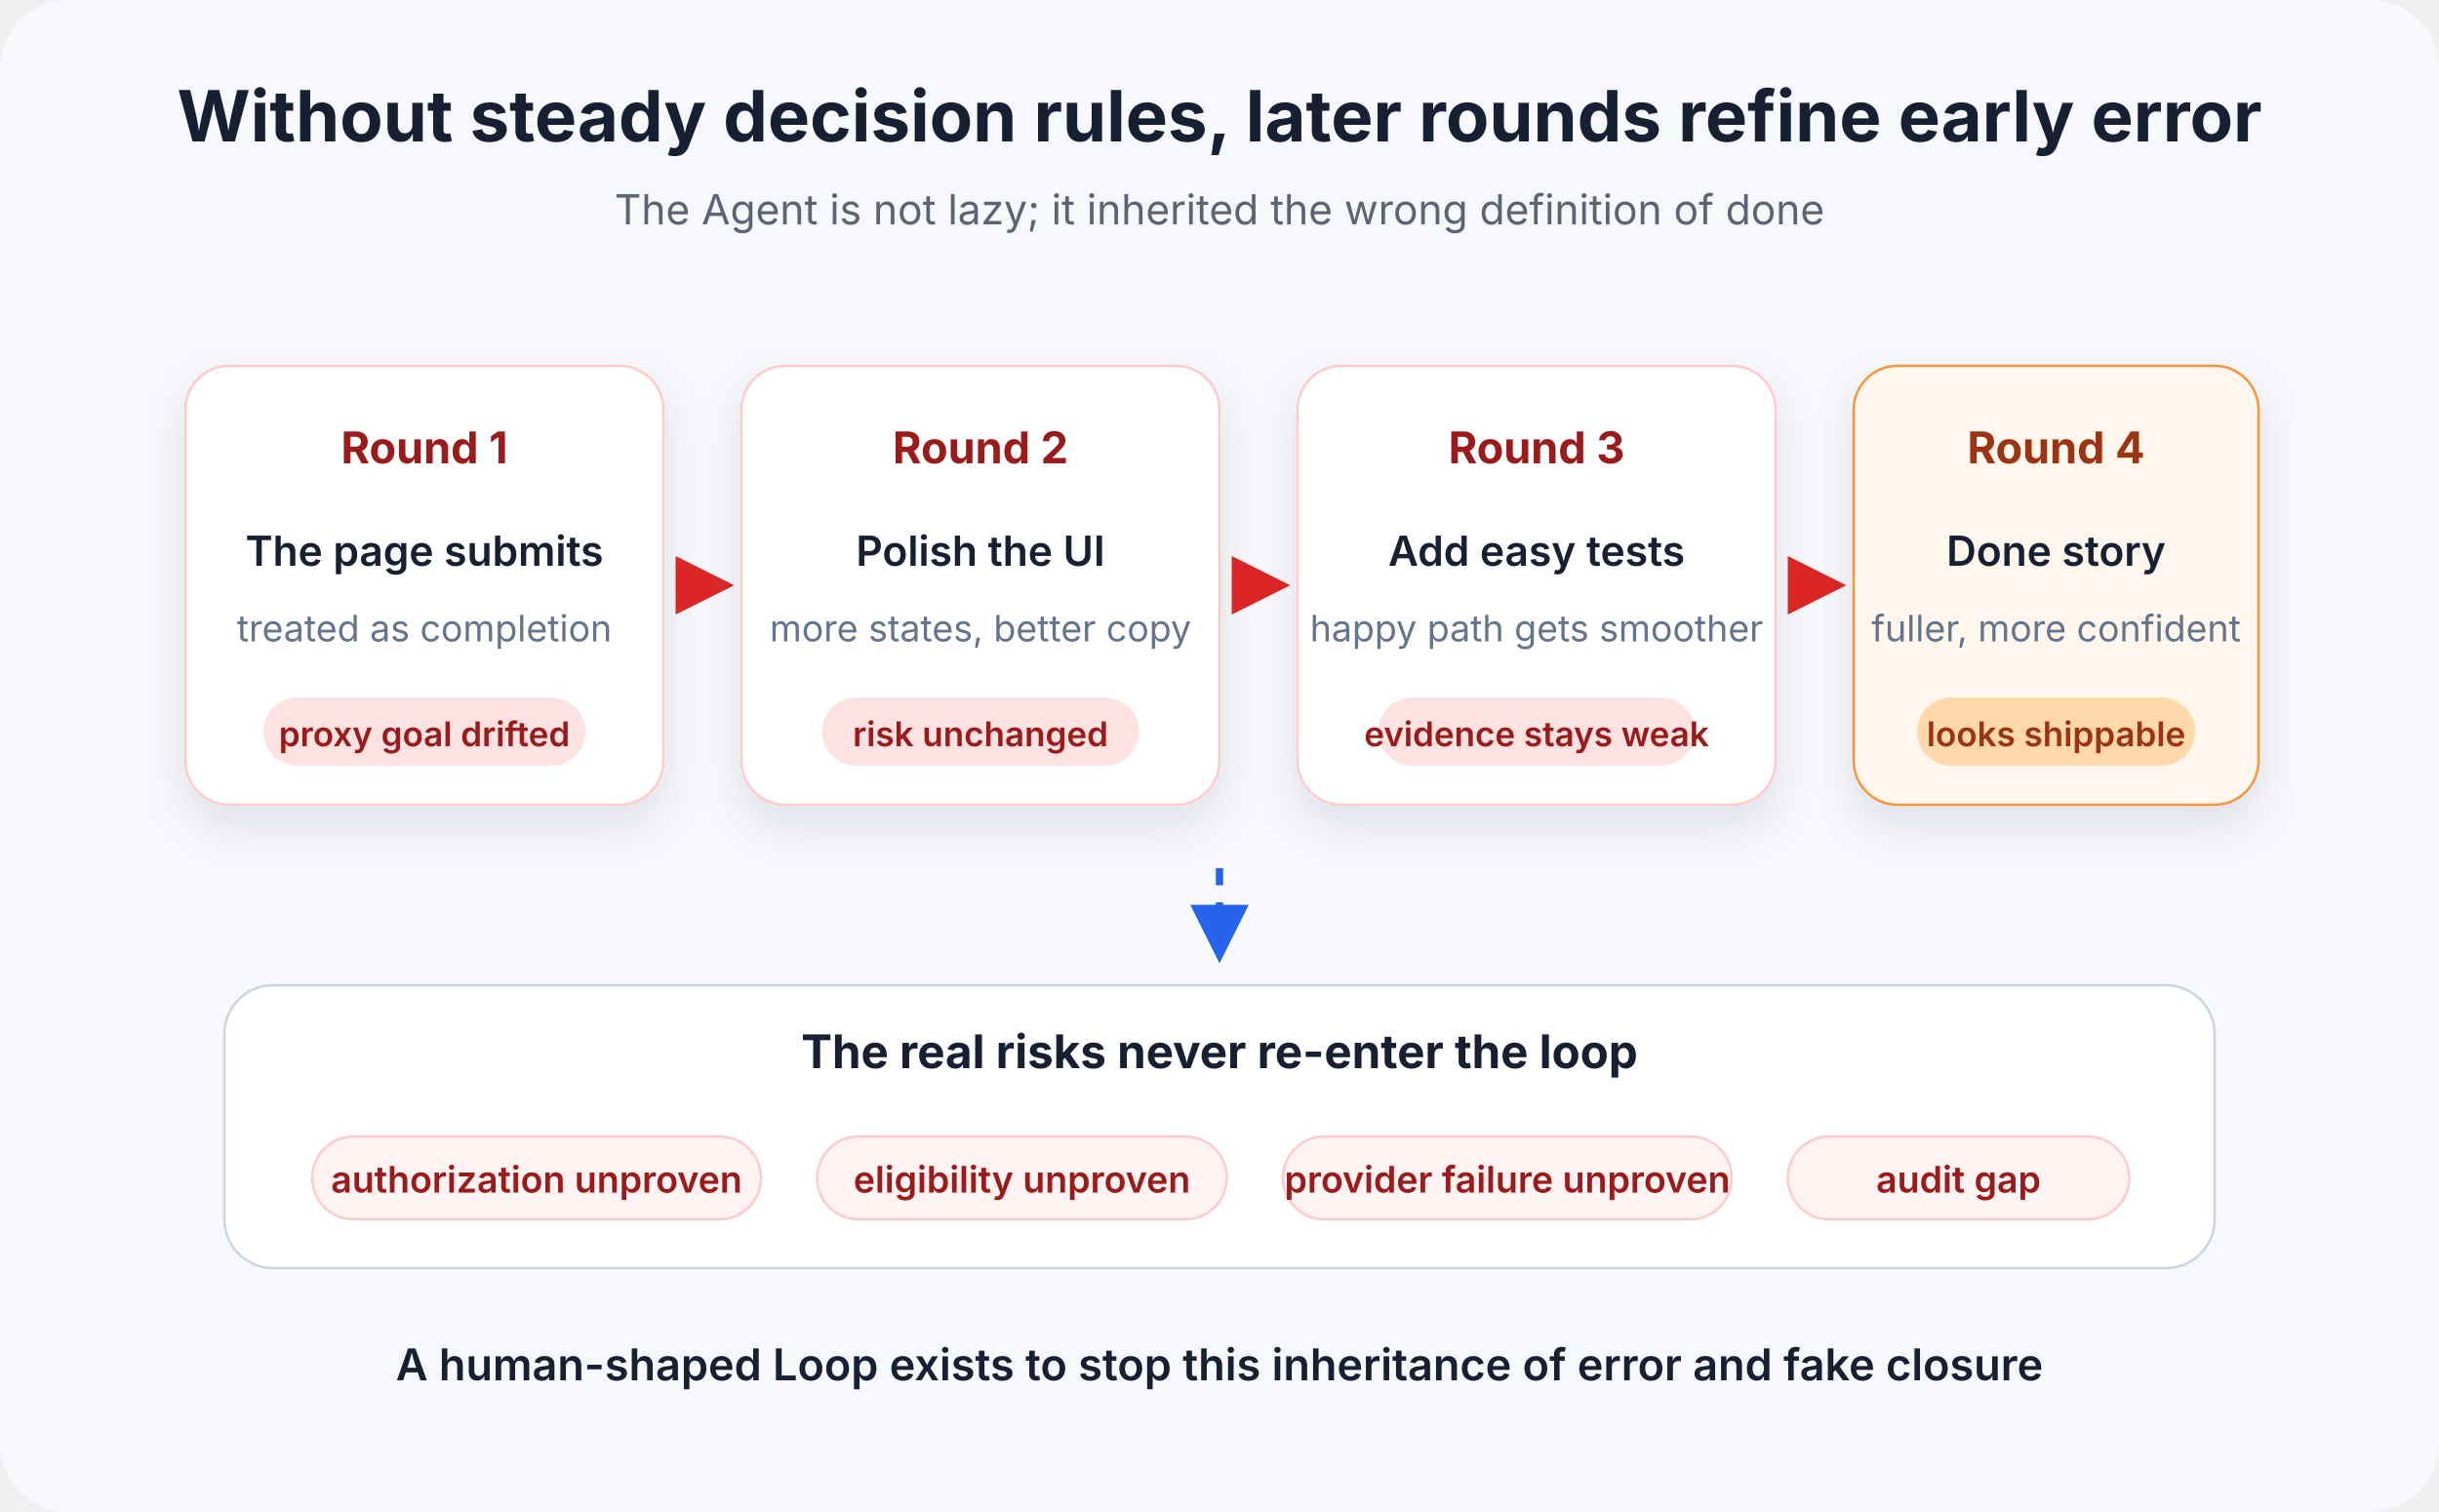
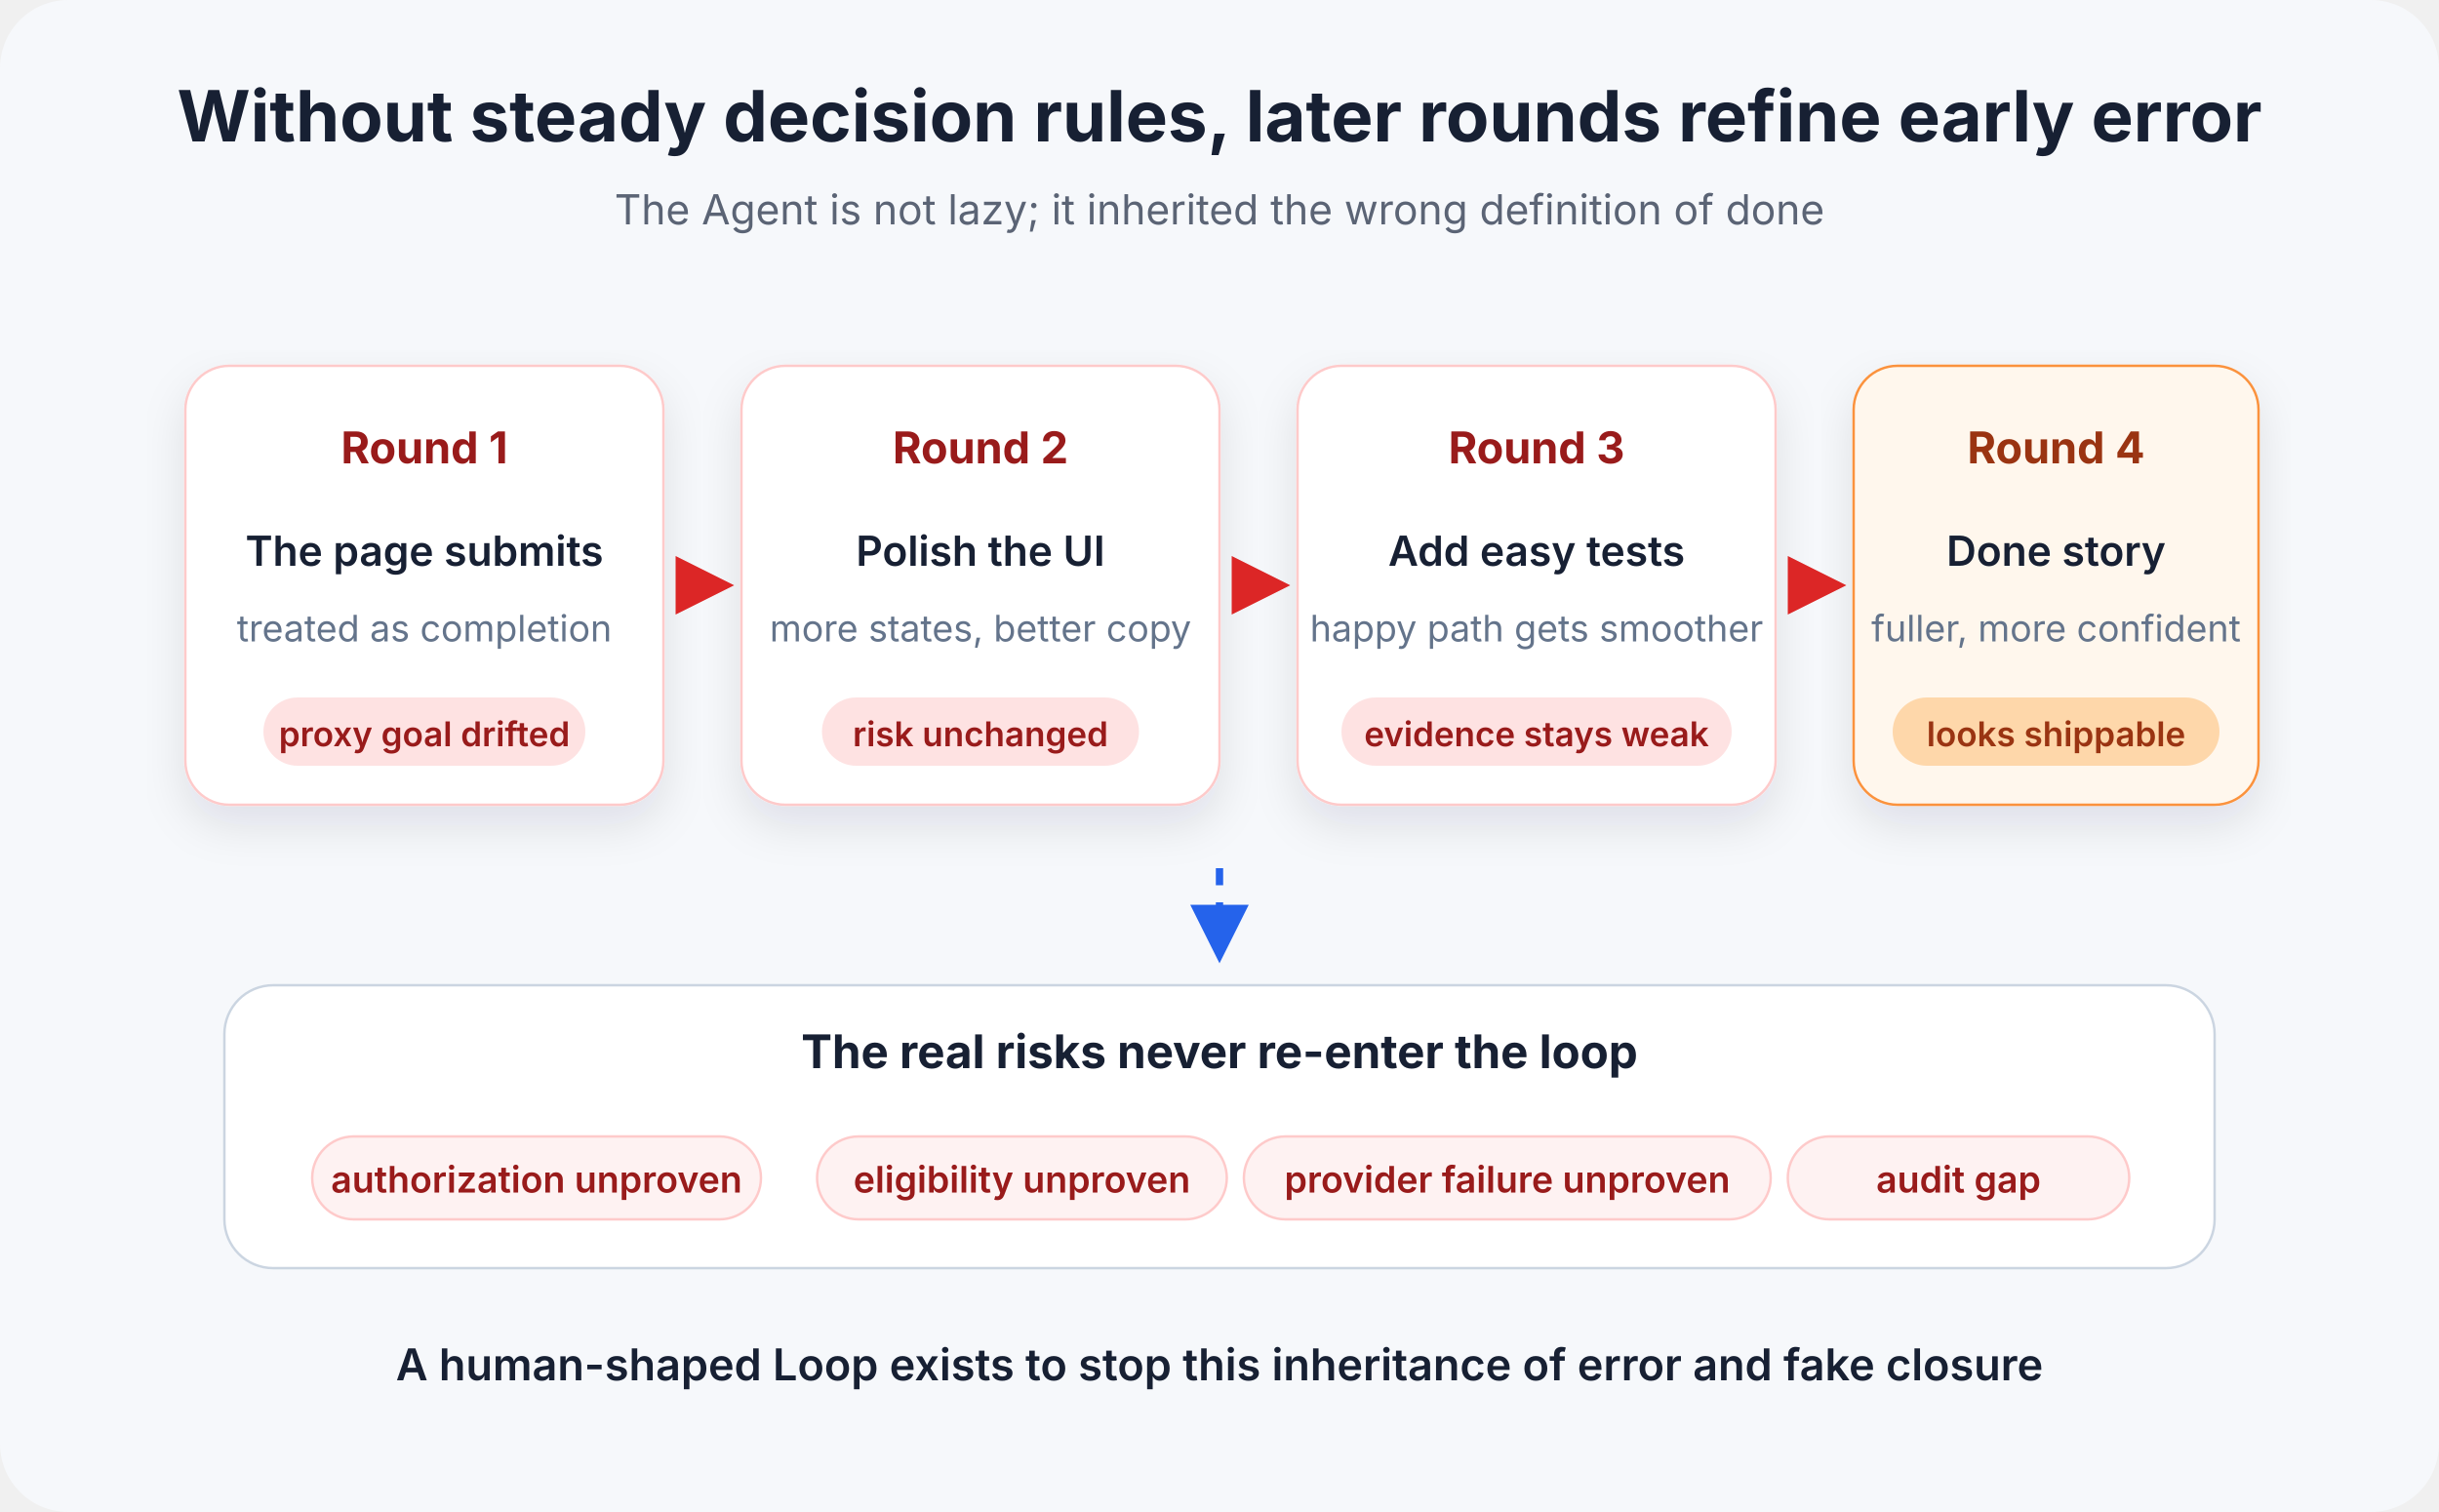
<svg xmlns="http://www.w3.org/2000/svg" width="1000" height="620" viewBox="0 0 1000 620" role="img" aria-labelledby="title desc">
  <defs>
    <marker id="arrow-red" markerWidth="12" markerHeight="12" refX="9" refY="6" orient="auto">
      <path d="M2 2 L10 6 L2 10 Z" fill="#dc2626" />
    </marker>
    <marker id="arrow-blue" markerWidth="12" markerHeight="12" refX="9" refY="6" orient="auto">
      <path d="M2 2 L10 6 L2 10 Z" fill="#2563eb" />
    </marker>
    <filter id="shadow" x="-8%" y="-8%" width="116%" height="124%">
      <feDropShadow dx="0" dy="8" stdDeviation="9" flood-color="#0f172a" flood-opacity="0.10" />
    </filter>
  </defs>
  <rect width="1000" height="620" rx="28" fill="#f6f8fb" />
  <text x="500" y="58" text-anchor="middle" font-family="Inter, Arial, sans-serif" font-size="29" font-weight="700" fill="#172033">Without steady decision rules, later rounds refine early error</text>
  <text x="500" y="92" text-anchor="middle" font-family="Inter, Arial, sans-serif" font-size="17" fill="#5b6475">The Agent is not lazy; it inherited the wrong definition of done</text>
  <rect x="76" y="150" width="196" height="180" rx="18" fill="#ffffff" stroke="#fecaca" filter="url(#shadow)" />
  <text x="174" y="190" text-anchor="middle" font-family="Inter, Arial, sans-serif" font-size="18" font-weight="700" fill="#991b1b">Round 1</text>
  <text x="174" y="232" text-anchor="middle" font-family="Inter, Arial, sans-serif" font-size="17" font-weight="600" fill="#172033">The page submits</text>
  <text x="174" y="263" text-anchor="middle" font-family="Inter, Arial, sans-serif" font-size="15" fill="#64748b">treated as completion</text>
  <rect x="108" y="286" width="132" height="28" rx="14" fill="#fee2e2" />
  <text x="174" y="306" text-anchor="middle" font-family="Inter, Arial, sans-serif" font-size="14" font-weight="600" fill="#991b1b">proxy goal drifted</text>
  <rect x="304" y="150" width="196" height="180" rx="18" fill="#ffffff" stroke="#fecaca" filter="url(#shadow)" />
  <text x="402" y="190" text-anchor="middle" font-family="Inter, Arial, sans-serif" font-size="18" font-weight="700" fill="#991b1b">Round 2</text>
  <text x="402" y="232" text-anchor="middle" font-family="Inter, Arial, sans-serif" font-size="17" font-weight="600" fill="#172033">Polish the UI</text>
  <text x="402" y="263" text-anchor="middle" font-family="Inter, Arial, sans-serif" font-size="15" fill="#64748b">more states, better copy</text>
  <rect x="337" y="286" width="130" height="28" rx="14" fill="#fee2e2" />
  <text x="402" y="306" text-anchor="middle" font-family="Inter, Arial, sans-serif" font-size="14" font-weight="600" fill="#991b1b">risk unchanged</text>
  <rect x="532" y="150" width="196" height="180" rx="18" fill="#ffffff" stroke="#fecaca" filter="url(#shadow)" />
  <text x="630" y="190" text-anchor="middle" font-family="Inter, Arial, sans-serif" font-size="18" font-weight="700" fill="#991b1b">Round 3</text>
  <text x="630" y="232" text-anchor="middle" font-family="Inter, Arial, sans-serif" font-size="17" font-weight="600" fill="#172033">Add easy tests</text>
  <text x="630" y="263" text-anchor="middle" font-family="Inter, Arial, sans-serif" font-size="15" fill="#64748b">happy path gets smoother</text>
-   <rect x="565" y="286" width="130" height="28" rx="14" fill="#fee2e2" />
+   <rect x="550" y="286" width="160" height="28" rx="14" fill="#fee2e2" />
  <text x="630" y="306" text-anchor="middle" font-family="Inter, Arial, sans-serif" font-size="14" font-weight="600" fill="#991b1b">evidence stays weak</text>
  <rect x="760" y="150" width="166" height="180" rx="18" fill="#fff7ed" stroke="#fb923c" filter="url(#shadow)" />
  <text x="843" y="190" text-anchor="middle" font-family="Inter, Arial, sans-serif" font-size="18" font-weight="700" fill="#9a3412">Round 4</text>
  <text x="843" y="232" text-anchor="middle" font-family="Inter, Arial, sans-serif" font-size="17" font-weight="600" fill="#172033">Done story</text>
  <text x="843" y="263" text-anchor="middle" font-family="Inter, Arial, sans-serif" font-size="15" fill="#64748b">fuller, more confident</text>
-   <rect x="786" y="286" width="114" height="28" rx="14" fill="#fed7aa" />
+   <rect x="776" y="286" width="134" height="28" rx="14" fill="#fed7aa" />
  <text x="843" y="306" text-anchor="middle" font-family="Inter, Arial, sans-serif" font-size="14" font-weight="600" fill="#9a3412">looks shippable</text>
  <path d="M278 240 L298 240" stroke="#dc2626" stroke-width="3" marker-end="url(#arrow-red)" />
  <path d="M506 240 L526 240" stroke="#dc2626" stroke-width="3" marker-end="url(#arrow-red)" />
  <path d="M734 240 L754 240" stroke="#dc2626" stroke-width="3" marker-end="url(#arrow-red)" />
  <rect x="92" y="404" width="816" height="116" rx="20" fill="#ffffff" stroke="#cbd5e1" />
  <text x="500" y="438" text-anchor="middle" font-family="Inter, Arial, sans-serif" font-size="19" font-weight="700" fill="#172033">The real risks never re-enter the loop</text>
  <rect x="128" y="466" width="184" height="34" rx="17" fill="#fef2f2" stroke="#fecaca" />
  <text x="220" y="489" text-anchor="middle" font-family="Inter, Arial, sans-serif" font-size="15" font-weight="600" fill="#991b1b">authorization unproven</text>
  <rect x="335" y="466" width="168" height="34" rx="17" fill="#fef2f2" stroke="#fecaca" />
  <text x="419" y="489" text-anchor="middle" font-family="Inter, Arial, sans-serif" font-size="15" font-weight="600" fill="#991b1b">eligibility unproven</text>
-   <rect x="526" y="466" width="184" height="34" rx="17" fill="#fef2f2" stroke="#fecaca" />
+   <rect x="510" y="466" width="216" height="34" rx="17" fill="#fef2f2" stroke="#fecaca" />
  <text x="618" y="489" text-anchor="middle" font-family="Inter, Arial, sans-serif" font-size="15" font-weight="600" fill="#991b1b">provider failure unproven</text>
  <rect x="733" y="466" width="140" height="34" rx="17" fill="#fef2f2" stroke="#fecaca" />
  <text x="803" y="489" text-anchor="middle" font-family="Inter, Arial, sans-serif" font-size="15" font-weight="600" fill="#991b1b">audit gap</text>
  <path d="M500 356 L500 392" stroke="#2563eb" stroke-width="3" stroke-dasharray="7 7" marker-end="url(#arrow-blue)" />
  <text x="500" y="566" text-anchor="middle" font-family="Inter, Arial, sans-serif" font-size="18" font-weight="600" fill="#172033">A human-shaped Loop exists to stop this inheritance of error and fake closure</text>
</svg>
